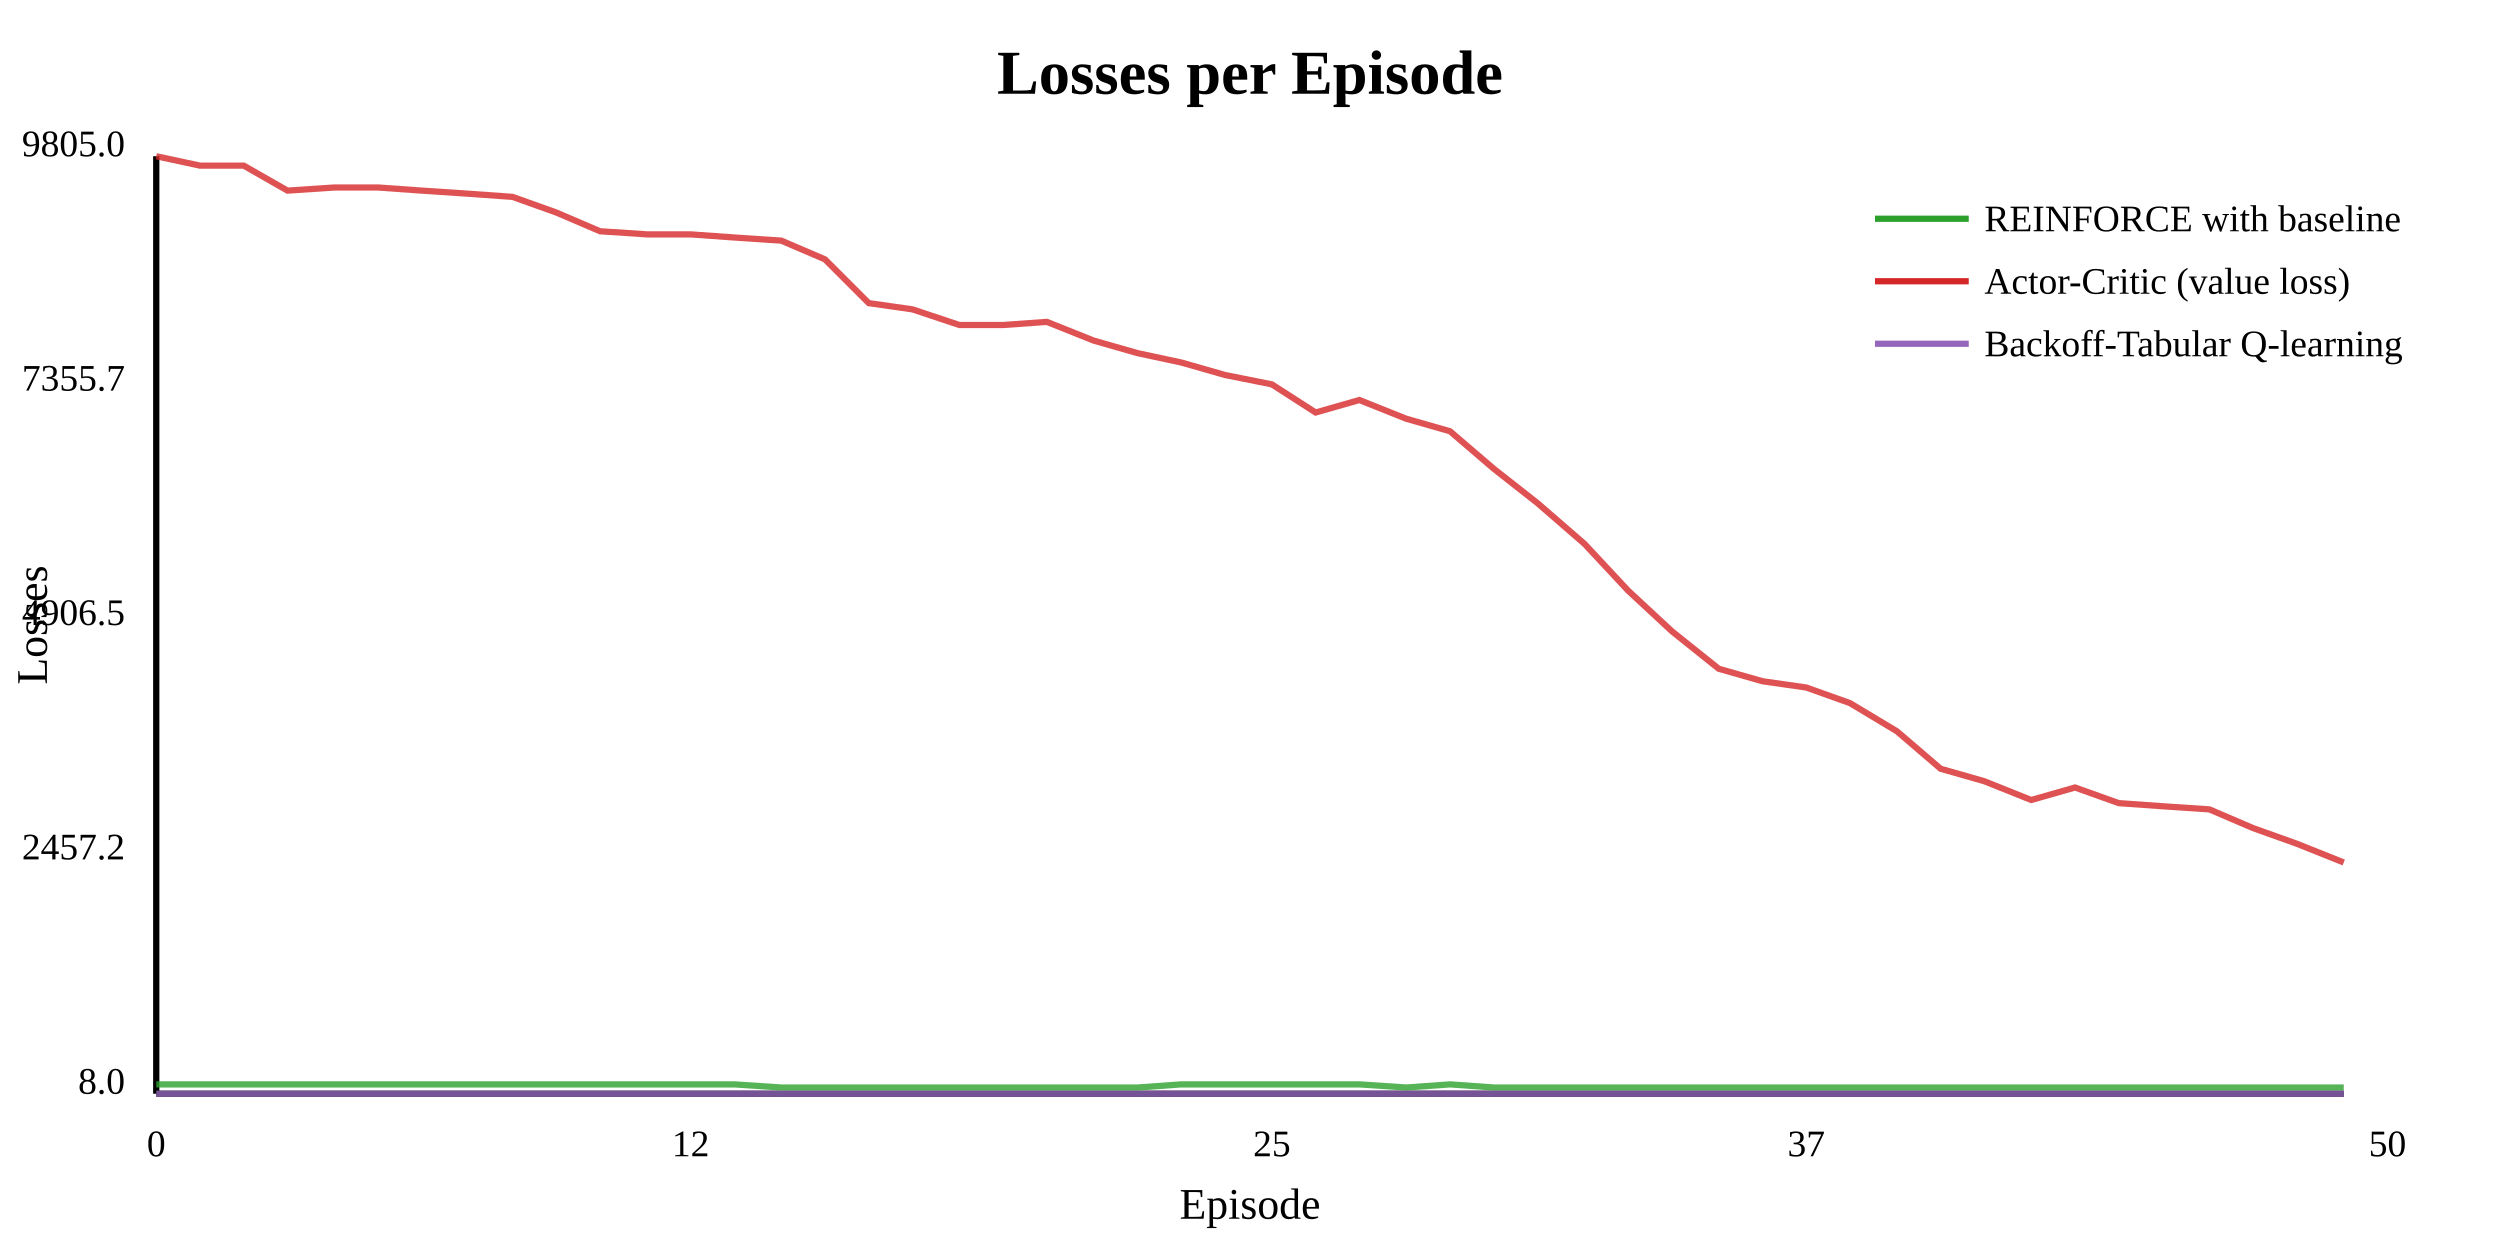
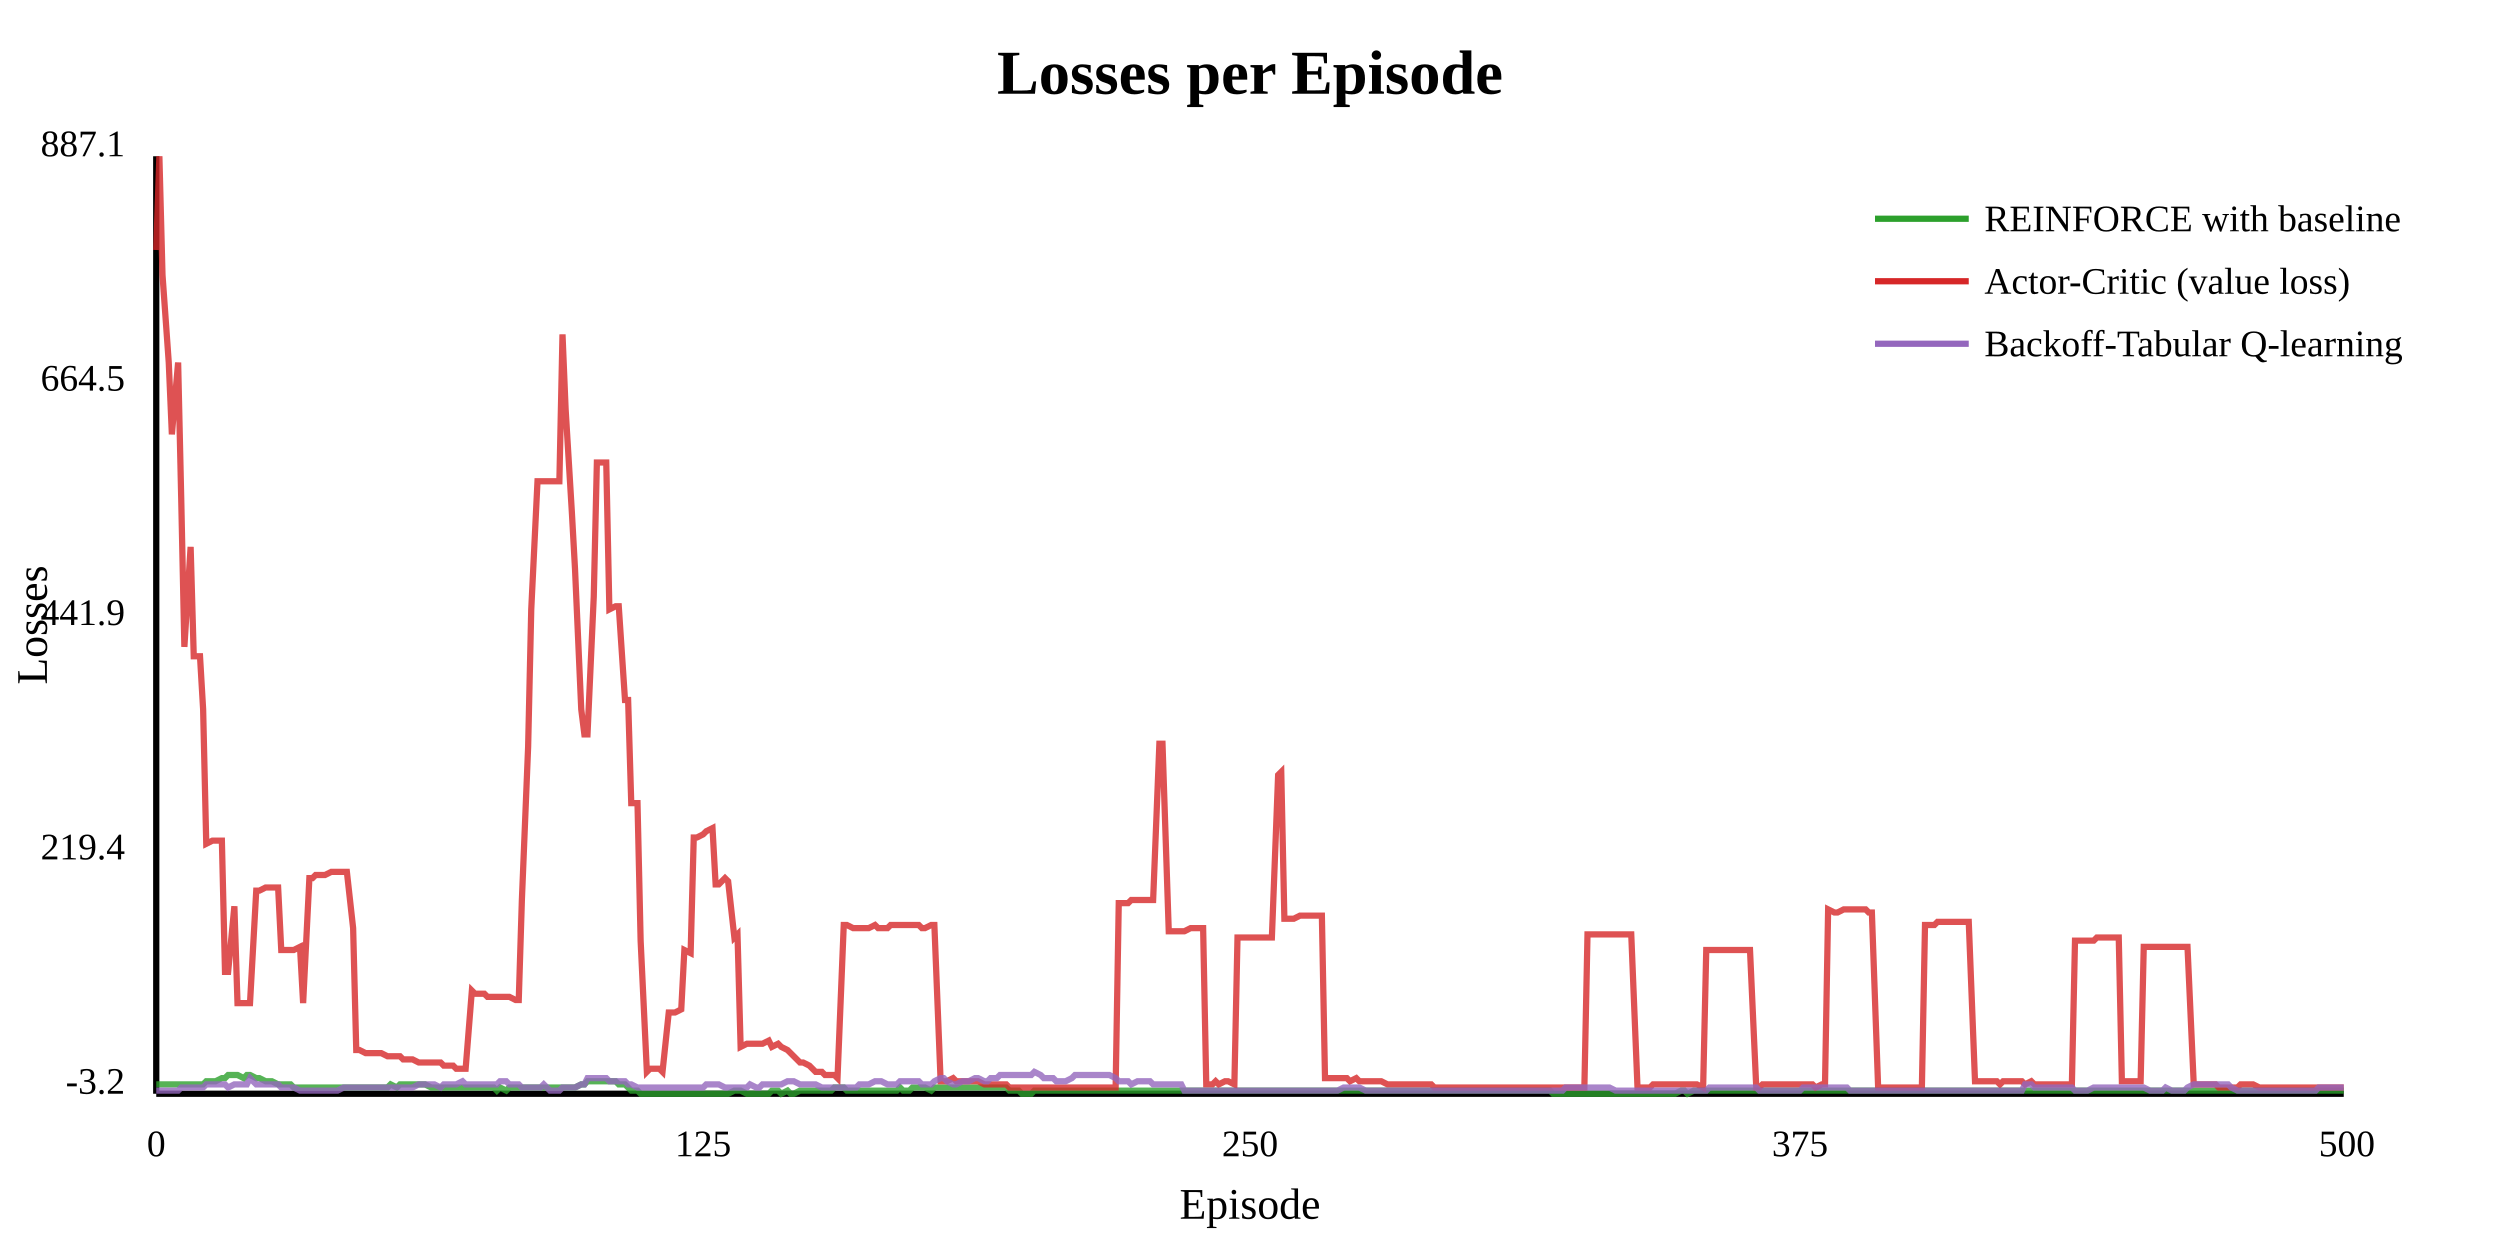
<svg xmlns="http://www.w3.org/2000/svg" width="800" height="400">
  <rect width="800" height="400" fill="white" />
  <line x1="50" y1="350" x2="750" y2="350" stroke="black" stroke-width="2" />
  <line x1="50" y1="50" x2="50" y2="350" stroke="black" stroke-width="2" />
  <text x="400" y="30" text-anchor="middle" font-size="20" font-weight="bold">Losses per Episode</text>
  <text x="400" y="390" text-anchor="middle" font-size="14">Episode</text>
  <text x="15" y="200" text-anchor="middle" font-size="14" transform="rotate(-90 15 200)">Losses</text>
  <text x="50" y="370" text-anchor="middle" font-size="12">0</text>
-   <text x="40" y="350" text-anchor="end" font-size="12">8.0</text>
-   <text x="221" y="370" text-anchor="middle" font-size="12">12</text>
-   <text x="40" y="275" text-anchor="end" font-size="12">2457.2</text>
-   <text x="407" y="370" text-anchor="middle" font-size="12">25</text>
-   <text x="40" y="200" text-anchor="end" font-size="12">4906.5</text>
-   <text x="578" y="370" text-anchor="middle" font-size="12">37</text>
-   <text x="40" y="125" text-anchor="end" font-size="12">7355.7</text>
-   <text x="764" y="370" text-anchor="middle" font-size="12">50</text>
-   <text x="40" y="50" text-anchor="end" font-size="12">9805.0</text>
-   <polyline points="50,347 64,347 78,347 92,347 107,347 121,347 135,347 150,347 164,347 178,347 192,347 207,347 221,347 235,347 250,348 264,348 278,348 292,348 307,348 321,348 335,348 350,348 364,348 378,347 392,347 407,347 421,347 435,347 450,348 464,347 478,348 492,348 507,348 521,348 535,348 550,348 564,348 578,348 592,348 607,348 621,348 635,348 650,348 664,348 678,348 692,348 707,348 721,348 735,348 750,348" fill="none" stroke="#2ca02c" stroke-width="2" opacity="0.8" />
-   <polyline points="50,50 64,53 78,53 92,61 107,60 121,60 135,61 150,62 164,63 178,68 192,74 207,75 221,75 235,76 250,77 264,83 278,97 292,99 307,104 321,104 335,103 350,109 364,113 378,116 392,120 407,123 421,132 435,128 450,134 464,138 478,150 492,161 507,174 521,189 535,202 550,214 564,218 578,220 592,225 607,234 621,246 635,250 650,256 664,252 678,257 692,258 707,259 721,265 735,270 750,276" fill="none" stroke="#d62728" stroke-width="2" opacity="0.8" />
-   <polyline points="50,350 64,350 78,350 92,350 107,350 121,350 135,350 150,350 164,350 178,350 192,350 207,350 221,350 235,350 250,350 264,350 278,350 292,350 307,350 321,350 335,350 350,350 364,350 378,350 392,350 407,350 421,350 435,350 450,350 464,350 478,350 492,350 507,350 521,350 535,350 550,350 564,350 578,350 592,350 607,350 621,350 635,350 650,350 664,350 678,350 692,350 707,350 721,350 735,350 750,350" fill="none" stroke="#9467bd" stroke-width="2" opacity="0.8" />
+   <text x="40" y="350" text-anchor="end" font-size="12">-3.2</text>
+   <text x="225" y="370" text-anchor="middle" font-size="12">125</text>
+   <text x="40" y="275" text-anchor="end" font-size="12">219.4</text>
+   <text x="400" y="370" text-anchor="middle" font-size="12">250</text>
+   <text x="40" y="200" text-anchor="end" font-size="12">441.9</text>
+   <text x="576" y="370" text-anchor="middle" font-size="12">375</text>
+   <text x="40" y="125" text-anchor="end" font-size="12">664.5</text>
+   <text x="751" y="370" text-anchor="middle" font-size="12">500</text>
+   <text x="40" y="50" text-anchor="end" font-size="12">887.1</text>
+   <polyline points="50,347 51,347 52,347 54,347 55,347 57,347 58,347 59,347 61,347 62,347 64,347 65,347 66,346 68,346 69,346 71,345 72,345 73,344 75,344 76,344 78,345 79,344 80,344 82,345 83,345 85,346 86,346 87,346 89,347 90,347 92,347 93,347 94,348 96,348 97,348 99,348 100,348 101,348 103,348 104,348 106,348 107,348 108,348 110,348 111,348 113,348 114,348 115,348 117,348 118,348 120,348 121,348 122,348 124,348 125,347 127,348 128,347 129,347 131,347 132,347 134,347 135,347 136,347 138,348 139,348 141,348 142,348 143,348 145,348 146,348 148,348 149,348 151,348 152,348 153,348 155,348 156,348 158,348 159,349 160,348 162,349 163,348 165,348 166,348 167,348 169,348 170,348 172,348 173,348 174,348 176,348 177,348 179,348 180,348 181,348 183,348 184,348 186,347 187,347 188,346 190,346 191,346 193,346 194,346 195,346 197,346 198,347 200,347 201,348 202,349 204,349 205,350 207,350 208,350 209,350 211,350 212,350 214,350 215,350 216,350 218,350 219,350 221,350 222,350 223,350 225,350 226,350 228,350 229,350 230,350 232,350 233,350 235,349 236,349 237,349 239,350 240,350 242,350 243,350 244,350 246,350 247,349 249,349 250,350 252,349 253,350 254,350 256,349 257,349 259,349 260,349 261,349 263,349 264,349 266,349 267,348 268,348 270,348 271,349 273,349 274,349 275,349 277,349 278,349 280,349 281,349 282,349 284,349 285,349 287,349 288,348 289,349 291,349 292,348 294,348 295,348 296,348 298,349 299,348 301,348 302,348 303,348 305,348 306,348 308,348 309,348 310,348 312,348 313,348 315,348 316,348 317,348 319,348 320,348 322,348 323,349 324,349 326,349 327,350 329,350 330,350 331,349 333,349 334,349 336,349 337,349 338,349 340,349 341,349 343,349 344,349 345,349 347,349 348,349 350,349 351,349 353,349 354,349 355,349 357,349 358,349 360,349 361,349 362,349 364,349 365,349 367,349 368,349 369,349 371,349 372,349 374,349 375,349 376,349 378,349 379,349 381,349 382,349 383,349 385,349 386,349 388,349 389,349 390,349 392,349 393,349 395,349 396,349 397,349 399,349 400,349 402,349 403,349 404,349 406,349 407,349 409,349 410,349 411,349 413,349 414,349 416,349 417,349 418,349 420,349 421,349 423,349 424,349 425,349 427,349 428,349 430,349 431,349 432,349 434,349 435,349 437,349 438,349 439,349 441,349 442,349 444,349 445,349 446,349 448,349 449,349 451,349 452,349 454,349 455,349 456,349 458,349 459,349 461,349 462,349 463,349 465,349 466,349 468,349 469,349 470,349 472,349 473,349 475,349 476,349 477,349 479,349 480,349 482,349 483,349 484,349 486,349 487,349 489,349 490,349 491,349 493,349 494,349 496,349 497,350 498,350 500,350 501,350 503,350 504,350 505,350 507,350 508,350 510,350 511,350 512,350 514,350 515,350 517,350 518,350 519,350 521,350 522,350 524,350 525,350 526,350 528,350 529,350 531,350 532,350 533,350 535,350 536,350 538,349 539,349 540,350 542,349 543,349 545,349 546,349 547,349 549,349 550,349 552,349 553,349 555,349 556,349 557,349 559,349 560,349 562,349 563,349 564,349 566,349 567,349 569,349 570,349 571,349 573,349 574,349 576,349 577,349 578,349 580,349 581,349 583,349 584,349 585,349 587,349 588,349 590,349 591,349 592,349 594,349 595,349 597,349 598,349 599,349 601,349 602,349 604,349 605,349 606,349 608,349 609,349 611,349 612,349 613,349 615,349 616,349 618,349 619,349 620,349 622,349 623,349 625,349 626,349 627,349 629,349 630,349 632,349 633,349 634,349 636,349 637,349 639,349 640,349 641,349 643,349 644,349 646,349 647,349 648,349 650,349 651,349 653,349 654,349 656,349 657,349 658,349 660,349 661,349 663,349 664,349 665,349 667,349 668,349 670,349 671,349 672,349 674,349 675,349 677,349 678,349 679,349 681,349 682,349 684,349 685,349 686,349 688,349 689,349 691,349 692,349 693,349 695,349 696,349 698,349 699,349 700,349 702,349 703,349 705,349 706,349 707,349 709,349 710,349 712,349 713,349 714,349 716,349 717,349 719,349 720,349 721,349 723,349 724,349 726,349 727,349 728,349 730,349 731,349 733,349 734,349 735,349 737,349 738,349 740,349 741,349 742,349 744,349 745,349 747,349 748,349 750,349" fill="none" stroke="#2ca02c" stroke-width="2" opacity="0.8" />
+   <polyline points="50,80 51,50 52,88 54,116 55,139 57,116 58,160 59,207 61,175 62,210 64,210 65,227 66,270 68,269 69,269 71,269 72,311 73,311 75,290 76,321 78,321 79,321 80,321 82,285 83,285 85,284 86,284 87,284 89,284 90,304 92,304 93,304 94,304 96,303 97,321 99,281 100,281 101,280 103,280 104,280 106,279 107,279 108,279 110,279 111,279 113,297 114,336 115,336 117,337 118,337 120,337 121,337 122,337 124,338 125,338 127,338 128,338 129,339 131,339 132,339 134,340 135,340 136,340 138,340 139,340 141,340 142,341 143,341 145,341 146,342 148,342 149,342 151,317 152,318 153,318 155,318 156,319 158,319 159,319 160,319 162,319 163,319 165,320 166,320 167,288 169,239 170,195 172,154 173,154 174,154 176,154 177,154 179,154 180,107 181,131 183,164 184,182 186,227 187,235 188,235 190,191 191,148 193,148 194,148 195,195 197,194 198,194 200,224 201,224 202,257 204,257 205,301 207,343 208,342 209,342 211,342 212,343 214,324 215,324 216,324 218,323 219,304 221,305 222,268 223,268 225,267 226,266 228,265 229,283 230,283 232,281 233,282 235,300 236,299 237,335 239,334 240,334 242,334 243,334 244,334 246,333 247,335 249,334 250,335 252,336 253,337 254,338 256,340 257,340 259,341 260,342 261,343 263,343 264,344 266,344 267,344 268,345 270,296 271,296 273,297 274,297 275,297 277,297 278,297 280,296 281,297 282,297 284,297 285,296 287,296 288,296 289,296 291,296 292,296 294,296 295,297 296,297 298,296 299,296 301,346 302,346 303,346 305,345 306,346 308,346 309,346 310,346 312,346 313,346 315,347 316,347 317,347 319,347 320,347 322,347 323,348 324,348 326,348 327,348 329,348 330,348 331,348 333,348 334,348 336,348 337,348 338,348 340,348 341,348 343,348 344,348 345,348 347,348 348,348 350,348 351,348 353,348 354,348 355,348 357,348 358,289 360,289 361,289 362,288 364,288 365,288 367,288 368,288 369,288 371,238 372,238 374,298 375,298 376,298 378,298 379,298 381,297 382,297 383,297 385,297 386,347 388,347 389,346 390,347 392,346 393,346 395,347 396,300 397,300 399,300 400,300 402,300 403,300 404,300 406,300 407,300 409,248 410,247 411,294 413,294 414,294 416,293 417,293 418,293 420,293 421,293 423,293 424,345 425,345 427,345 428,345 430,345 431,345 432,346 434,345 435,346 437,346 438,346 439,346 441,346 442,346 444,347 445,347 446,347 448,347 449,347 451,347 452,347 454,347 455,347 456,347 458,347 459,348 461,348 462,348 463,348 465,348 466,348 468,348 469,348 470,348 472,348 473,348 475,348 476,348 477,348 479,348 480,348 482,348 483,348 484,348 486,348 487,348 489,348 490,348 491,348 493,348 494,348 496,348 497,348 498,348 500,348 501,348 503,348 504,348 505,348 507,348 508,299 510,299 511,299 512,299 514,299 515,299 517,299 518,299 519,299 521,299 522,299 524,348 525,348 526,348 528,348 529,347 531,347 532,347 533,347 535,347 536,347 538,347 539,347 540,347 542,347 543,347 545,348 546,304 547,304 549,304 550,304 552,304 553,304 555,304 556,304 557,304 559,304 560,304 562,348 563,348 564,347 566,347 567,347 569,347 570,347 571,347 573,347 574,347 576,347 577,347 578,347 580,347 581,348 583,347 584,347 585,291 587,292 588,292 590,291 591,291 592,291 594,291 595,291 597,291 598,292 599,292 601,348 602,348 604,348 605,348 606,348 608,348 609,348 611,348 612,348 613,348 615,348 616,296 618,296 619,296 620,295 622,295 623,295 625,295 626,295 627,295 629,295 630,295 632,346 633,346 634,346 636,346 637,346 639,346 640,347 641,346 643,346 644,346 646,346 647,346 648,347 650,346 651,347 653,347 654,347 656,347 657,347 658,347 660,347 661,347 663,347 664,301 665,301 667,301 668,301 670,301 671,300 672,300 674,300 675,300 677,300 678,300 679,346 681,346 682,346 684,346 685,346 686,303 688,303 689,303 691,303 692,303 693,303 695,303 696,303 698,303 699,303 700,303 702,347 703,347 705,347 706,347 707,347 709,347 710,348 712,348 713,348 714,348 716,348 717,347 719,347 720,347 721,347 723,348 724,348 726,348 727,348 728,348 730,348 731,348 733,348 734,348 735,348 737,348 738,348 740,348 741,348 742,348 744,348 745,348 747,348 748,348 750,348" fill="none" stroke="#d62728" stroke-width="2" opacity="0.8" />
+   <polyline points="50,349 51,349 52,349 54,349 55,349 57,349 58,348 59,348 61,348 62,348 64,348 65,348 66,347 68,347 69,347 71,347 72,347 73,348 75,347 76,347 78,347 79,347 80,345 82,347 83,347 85,347 86,347 87,347 89,347 90,348 92,348 93,348 94,348 96,349 97,349 99,349 100,349 101,349 103,349 104,349 106,349 107,349 108,349 110,348 111,348 113,348 114,348 115,348 117,348 118,348 120,348 121,348 122,348 124,348 125,348 127,348 128,348 129,348 131,348 132,348 134,347 135,347 136,347 138,347 139,347 141,348 142,347 143,347 145,347 146,347 148,346 149,347 151,347 152,347 153,347 155,347 156,347 158,347 159,347 160,346 162,346 163,347 165,347 166,347 167,348 169,348 170,348 172,348 173,348 174,347 176,349 177,349 179,349 180,348 181,348 183,348 184,348 186,347 187,347 188,345 190,345 191,345 193,345 194,345 195,346 197,346 198,346 200,346 201,347 202,347 204,348 205,348 207,348 208,348 209,348 211,348 212,348 214,348 215,348 216,348 218,348 219,348 221,348 222,348 223,348 225,348 226,347 228,347 229,347 230,347 232,348 233,348 235,348 236,348 237,348 239,348 240,347 242,348 243,348 244,347 246,347 247,347 249,347 250,347 252,346 253,346 254,346 256,347 257,347 259,347 260,347 261,347 263,348 264,348 266,348 267,348 268,348 270,348 271,348 273,348 274,348 275,347 277,347 278,347 280,346 281,346 282,346 284,347 285,347 287,347 288,346 289,346 291,346 292,346 294,346 295,347 296,347 298,347 299,346 301,345 302,345 303,346 305,347 306,347 308,346 309,346 310,346 312,345 313,345 315,346 316,346 317,345 319,345 320,344 322,344 323,344 324,344 326,344 327,344 329,344 330,344 331,343 333,344 334,345 336,345 337,345 338,346 340,346 341,346 343,345 344,344 345,344 347,344 348,344 350,344 351,344 353,344 354,344 355,344 357,345 358,346 360,346 361,346 362,347 364,346 365,346 367,346 368,346 369,347 371,347 372,347 374,347 375,347 376,347 378,347 379,349 381,349 382,349 383,349 385,349 386,349 388,349 389,349 390,349 392,349 393,349 395,349 396,349 397,349 399,349 400,349 402,349 403,349 404,349 406,349 407,349 409,349 410,349 411,349 413,349 414,349 416,349 417,349 418,349 420,349 421,349 423,349 424,349 425,349 427,349 428,349 430,348 431,348 432,348 434,348 435,348 437,349 438,349 439,349 441,349 442,349 444,349 445,349 446,349 448,349 449,349 451,349 452,349 454,349 455,349 456,349 458,349 459,349 461,349 462,349 463,349 465,349 466,349 468,349 469,349 470,349 472,349 473,349 475,349 476,349 477,349 479,349 480,349 482,349 483,349 484,349 486,349 487,349 489,349 490,349 491,349 493,349 494,349 496,349 497,349 498,349 500,349 501,348 503,348 504,348 505,348 507,348 508,348 510,348 511,348 512,348 514,348 515,348 517,349 518,349 519,349 521,349 522,349 524,349 525,349 526,349 528,349 529,349 531,349 532,349 533,349 535,349 536,349 538,349 539,349 540,349 542,349 543,349 545,349 546,349 547,348 549,348 550,348 552,348 553,348 555,348 556,348 557,348 559,348 560,348 562,348 563,349 564,349 566,349 567,349 569,349 570,349 571,349 573,349 574,349 576,349 577,348 578,348 580,348 581,348 583,348 584,348 585,348 587,348 588,348 590,348 591,348 592,349 594,349 595,349 597,349 598,349 599,349 601,349 602,349 604,349 605,349 606,349 608,349 609,349 611,349 612,349 613,349 615,349 616,349 618,349 619,349 620,349 622,349 623,349 625,349 626,349 627,349 629,349 630,349 632,349 633,349 634,349 636,349 637,349 639,349 640,349 641,349 643,349 644,349 646,349 647,349 648,347 650,347 651,348 653,348 654,348 656,348 657,348 658,348 660,348 661,348 663,348 664,349 665,349 667,349 668,349 670,348 671,348 672,348 674,348 675,348 677,348 678,348 679,348 681,348 682,348 684,348 685,348 686,348 688,349 689,349 691,349 692,349 693,348 695,349 696,349 698,349 699,349 700,348 702,347 703,347 705,347 706,347 707,347 709,347 710,347 712,347 713,347 714,348 716,349 717,349 719,349 720,349 721,349 723,349 724,349 726,349 727,349 728,349 730,349 731,349 733,349 734,349 735,349 737,349 738,349 740,349 741,349 742,348 744,348 745,348 747,348 748,348 750,348" fill="none" stroke="#9467bd" stroke-width="2" opacity="0.8" />
  <line x1="600" y1="70" x2="630" y2="70" stroke="#2ca02c" stroke-width="2" />
  <text x="635" y="74" font-size="12">REINFORCE with baseline</text>
  <line x1="600" y1="90" x2="630" y2="90" stroke="#d62728" stroke-width="2" />
  <text x="635" y="94" font-size="12">Actor-Critic (value loss)</text>
  <line x1="600" y1="110" x2="630" y2="110" stroke="#9467bd" stroke-width="2" />
  <text x="635" y="114" font-size="12">Backoff-Tabular Q-learning</text>
</svg>
